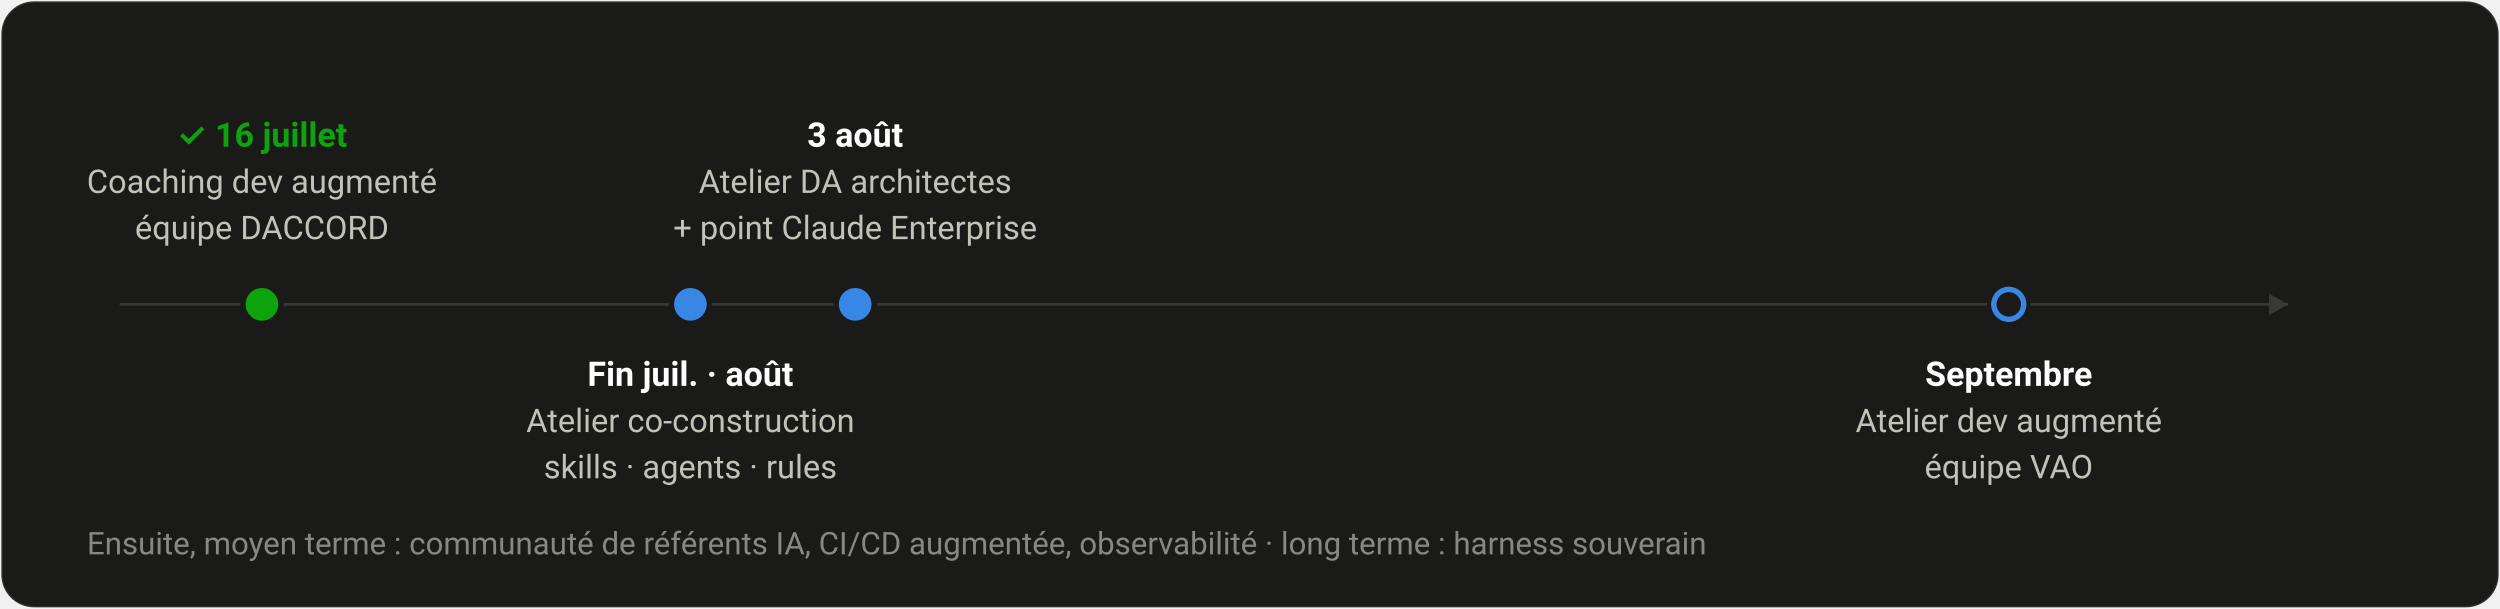
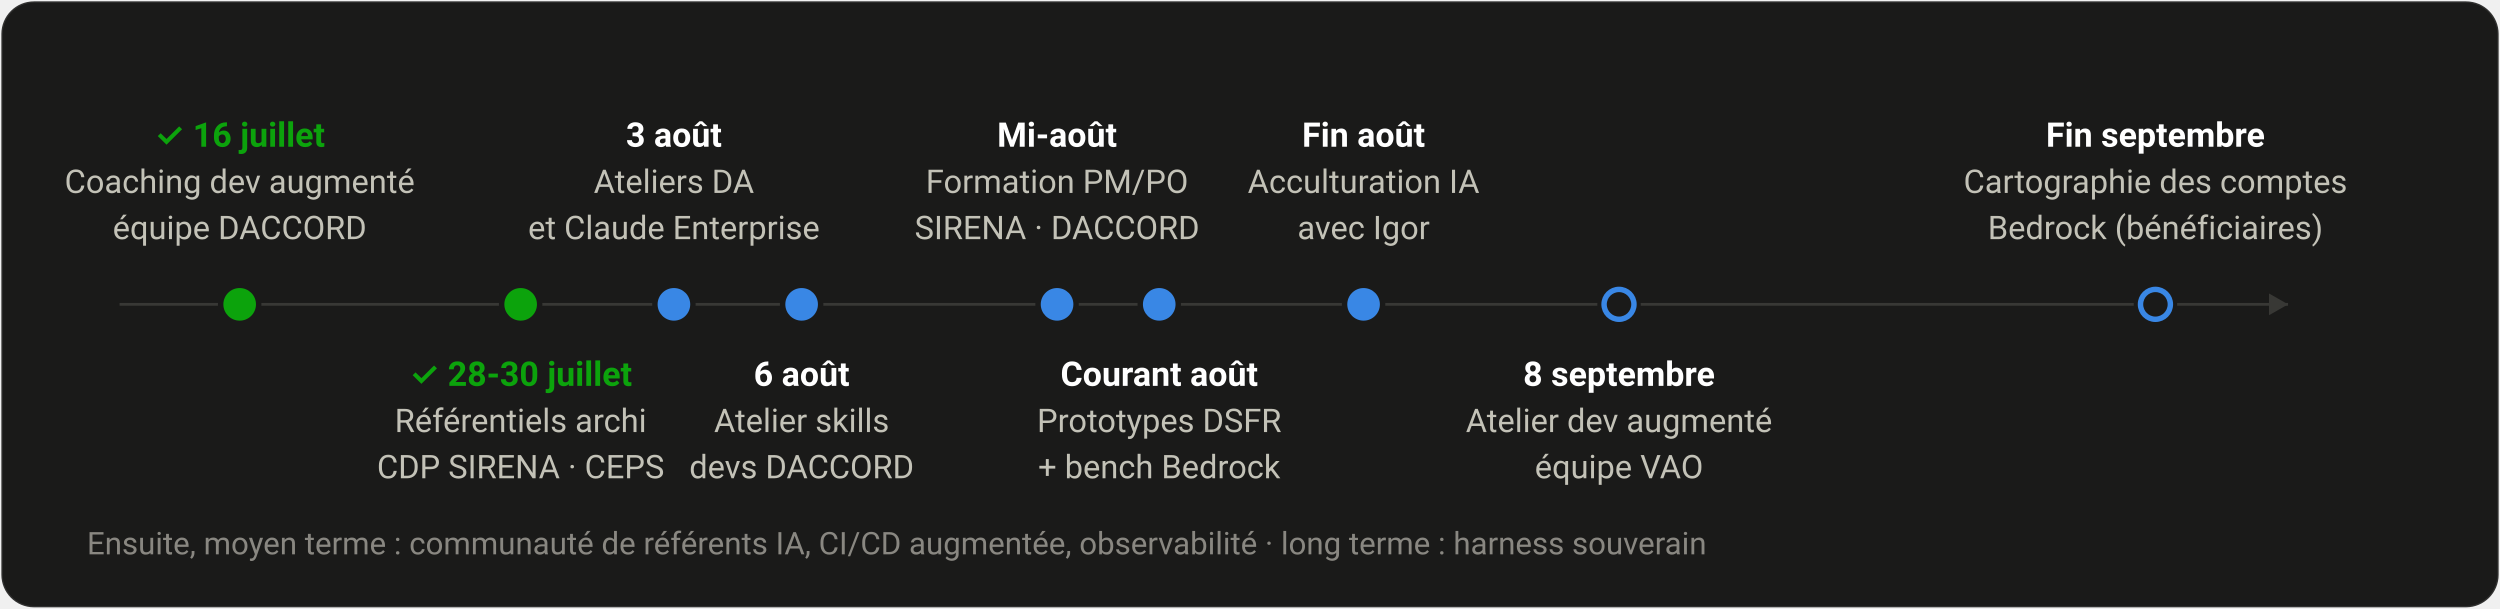
<svg xmlns="http://www.w3.org/2000/svg" width="920" height="224" viewBox="0 0 920 224" font-family="-apple-system,'Segoe UI',system-ui,Roboto,'Helvetica Neue',Arial,sans-serif">
  <rect x="0.5" y="0.5" width="919" height="223" rx="12" fill="#1a1a19" stroke="rgba(255,255,255,0.10)" />
  <line x1="44" y1="112" x2="842" y2="112" stroke="#383835" stroke-width="1" />
  <path d="M842,112 l-7,-4 v8 z" fill="#383835" />
-   <circle cx="96.387" cy="112" r="8" fill="#1a1a19" />
-   <circle cx="96.387" cy="112" r="6" fill="#0ca30c" />
-   <text x="96.387" y="54" font-size="12.5" fill="#0ca30c" font-weight="600" text-anchor="middle">✓ 16 juillet</text>
-   <text x="96.387" y="71" font-size="12" fill="#c3c2b7" font-weight="normal" text-anchor="middle">Coaching dev augmenté</text>
-   <text x="96.387" y="88" font-size="12" fill="#c3c2b7" font-weight="normal" text-anchor="middle">équipe DACCORD</text>
-   <circle cx="254.065" cy="112" r="8" fill="#1a1a19" />
-   <circle cx="254.065" cy="112" r="6" fill="#3987e5" />
-   <text x="254.065" y="142" font-size="12.5" fill="#ffffff" font-weight="600" text-anchor="middle">Fin juil. · août</text>
-   <text x="254.065" y="159" font-size="12" fill="#c3c2b7" font-weight="normal" text-anchor="middle">Atelier co-construction</text>
-   <text x="254.065" y="176" font-size="12" fill="#c3c2b7" font-weight="normal" text-anchor="middle">skills · agents · rules</text>
-   <circle cx="314.71" cy="112" r="8" fill="#1a1a19" />
-   <circle cx="314.71" cy="112" r="6" fill="#3987e5" />
-   <text x="314.71" y="54" font-size="12.5" fill="#ffffff" font-weight="600" text-anchor="middle">3 août</text>
-   <text x="314.71" y="71" font-size="12" fill="#c3c2b7" font-weight="normal" text-anchor="middle">Atelier DA architectes</text>
-   <text x="314.71" y="88" font-size="12" fill="#c3c2b7" font-weight="normal" text-anchor="middle">+ point Claude Enterprise</text>
-   <circle cx="739.226" cy="112" r="8" fill="#1a1a19" />
-   <circle cx="739.226" cy="112" r="5.5" fill="#1a1a19" stroke="#3987e5" stroke-width="2" />
-   <text x="739.226" y="142" font-size="12.5" fill="#ffffff" font-weight="600" text-anchor="middle">Septembre</text>
-   <text x="739.226" y="159" font-size="12" fill="#c3c2b7" font-weight="normal" text-anchor="middle">Atelier dev augmenté</text>
-   <text x="739.226" y="176" font-size="12" fill="#c3c2b7" font-weight="normal" text-anchor="middle">équipe VAO</text>
+   <circle cx="88.2" cy="112" r="8" fill="#1a1a19" />
+   <circle cx="88.2" cy="112" r="6" fill="#0ca30c" />
+   <text x="88.2" y="54" font-size="12.5" fill="#0ca30c" font-weight="600" text-anchor="middle">✓ 16 juillet</text>
+   <text x="88.2" y="71" font-size="12" fill="#c3c2b7" font-weight="normal" text-anchor="middle">Coaching dev augmenté</text>
+   <text x="88.2" y="88" font-size="12" fill="#c3c2b7" font-weight="normal" text-anchor="middle">équipe DACCORD</text>
+   <circle cx="191.6" cy="112" r="8" fill="#1a1a19" />
+   <circle cx="191.6" cy="112" r="6" fill="#0ca30c" />
+   <text x="191.6" y="142" font-size="12.5" fill="#0ca30c" font-weight="600" text-anchor="middle">✓ 28-30 juillet</text>
+   <text x="191.6" y="159" font-size="12" fill="#c3c2b7" font-weight="normal" text-anchor="middle">Référentiels archi</text>
+   <text x="191.6" y="176" font-size="12" fill="#c3c2b7" font-weight="normal" text-anchor="middle">CDP SIRENA · CEPS</text>
+   <circle cx="248.0" cy="112" r="8" fill="#1a1a19" />
+   <circle cx="248.0" cy="112" r="6" fill="#3987e5" />
+   <text x="248.0" y="54" font-size="12.5" fill="#ffffff" font-weight="600" text-anchor="middle">3 août</text>
+   <text x="248.0" y="71" font-size="12" fill="#c3c2b7" font-weight="normal" text-anchor="middle">Ateliers DA</text>
+   <text x="248.0" y="88" font-size="12" fill="#c3c2b7" font-weight="normal" text-anchor="middle">et Claude Enterprise</text>
+   <circle cx="295.0" cy="112" r="8" fill="#1a1a19" />
+   <circle cx="295.0" cy="112" r="6" fill="#3987e5" />
+   <text x="295.0" y="142" font-size="12.5" fill="#ffffff" font-weight="600" text-anchor="middle">6 août</text>
+   <text x="295.0" y="159" font-size="12" fill="#c3c2b7" font-weight="normal" text-anchor="middle">Atelier skills</text>
+   <text x="295.0" y="176" font-size="12" fill="#c3c2b7" font-weight="normal" text-anchor="middle">devs DACCORD</text>
+   <circle cx="389.0" cy="112" r="8" fill="#1a1a19" />
+   <circle cx="389.0" cy="112" r="6" fill="#3987e5" />
+   <text x="389.0" y="54" font-size="12.5" fill="#ffffff" font-weight="600" text-anchor="middle">Mi-août</text>
+   <text x="389.0" y="71" font-size="12" fill="#c3c2b7" font-weight="normal" text-anchor="middle">Formation PM/PO</text>
+   <text x="389.0" y="88" font-size="12" fill="#c3c2b7" font-weight="normal" text-anchor="middle">SIRENA · DACCORD</text>
+   <circle cx="426.6" cy="112" r="8" fill="#1a1a19" />
+   <circle cx="426.6" cy="112" r="6" fill="#3987e5" />
+   <text x="426.6" y="142" font-size="12.5" fill="#ffffff" font-weight="600" text-anchor="middle">Courant août</text>
+   <text x="426.6" y="159" font-size="12" fill="#c3c2b7" font-weight="normal" text-anchor="middle">Prototypes DSFR</text>
+   <text x="426.6" y="176" font-size="12" fill="#c3c2b7" font-weight="normal" text-anchor="middle">+ bench Bedrock</text>
+   <circle cx="501.8" cy="112" r="8" fill="#1a1a19" />
+   <circle cx="501.8" cy="112" r="6" fill="#3987e5" />
+   <text x="501.8" y="54" font-size="12.5" fill="#ffffff" font-weight="600" text-anchor="middle">Fin août</text>
+   <text x="501.8" y="71" font-size="12" fill="#c3c2b7" font-weight="normal" text-anchor="middle">Acculturation IA</text>
+   <text x="501.8" y="88" font-size="12" fill="#c3c2b7" font-weight="normal" text-anchor="middle">avec Igor</text>
+   <circle cx="595.8" cy="112" r="8" fill="#1a1a19" />
+   <circle cx="595.8" cy="112" r="5.5" fill="#1a1a19" stroke="#3987e5" stroke-width="2" />
+   <text x="595.8" y="142" font-size="12.5" fill="#ffffff" font-weight="600" text-anchor="middle">8 septembre</text>
+   <text x="595.8" y="159" font-size="12" fill="#c3c2b7" font-weight="normal" text-anchor="middle">Atelier dev augmenté</text>
+   <text x="595.8" y="176" font-size="12" fill="#c3c2b7" font-weight="normal" text-anchor="middle">équipe VAO</text>
+   <circle cx="793.2" cy="112" r="8" fill="#1a1a19" />
+   <circle cx="793.2" cy="112" r="5.5" fill="#1a1a19" stroke="#3987e5" stroke-width="2" />
+   <text x="793.2" y="54" font-size="12.5" fill="#ffffff" font-weight="600" text-anchor="middle">Fin septembre</text>
+   <text x="793.2" y="71" font-size="12" fill="#c3c2b7" font-weight="normal" text-anchor="middle">Cartographie des comptes</text>
+   <text x="793.2" y="88" font-size="12" fill="#c3c2b7" font-weight="normal" text-anchor="middle">Bedrock (bénéficiaires)</text>
  <text x="32" y="204" font-size="11.5" fill="#898781" font-weight="normal" text-anchor="start">Ensuite, moyen terme : communauté de référents IA, CI/CD augmentée, observabilité · long terme : harness souverain</text>
</svg>
